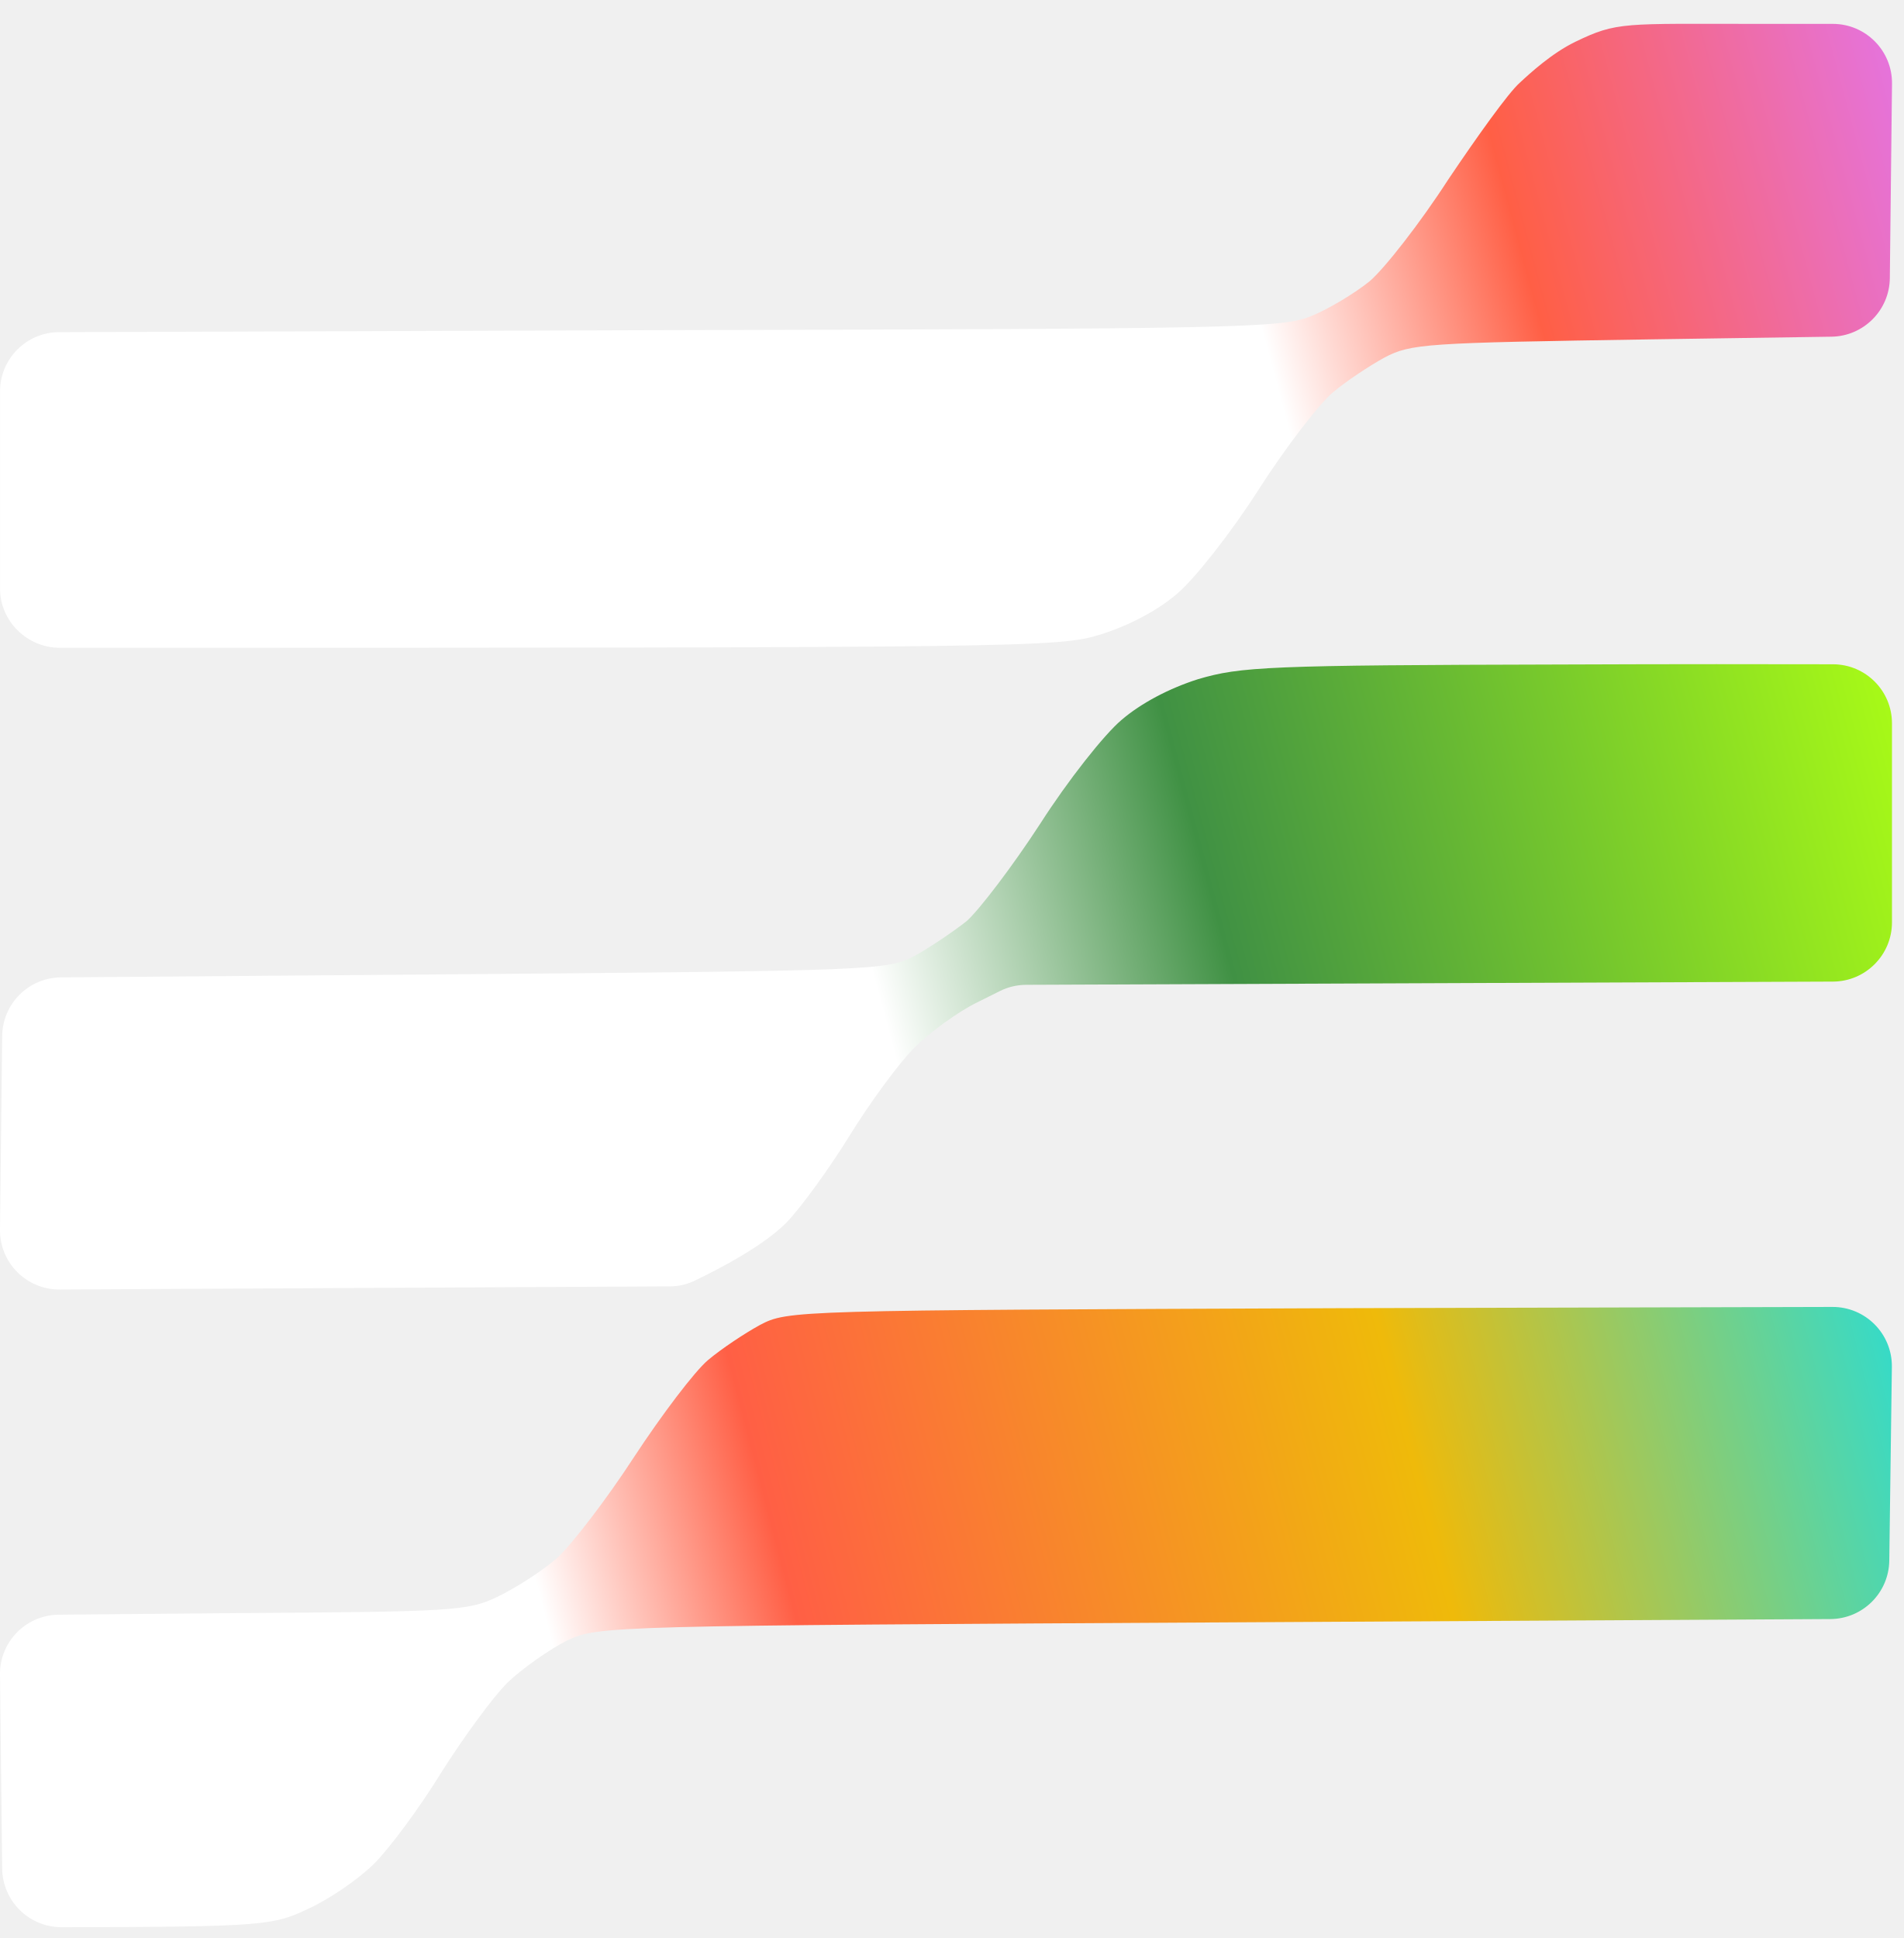
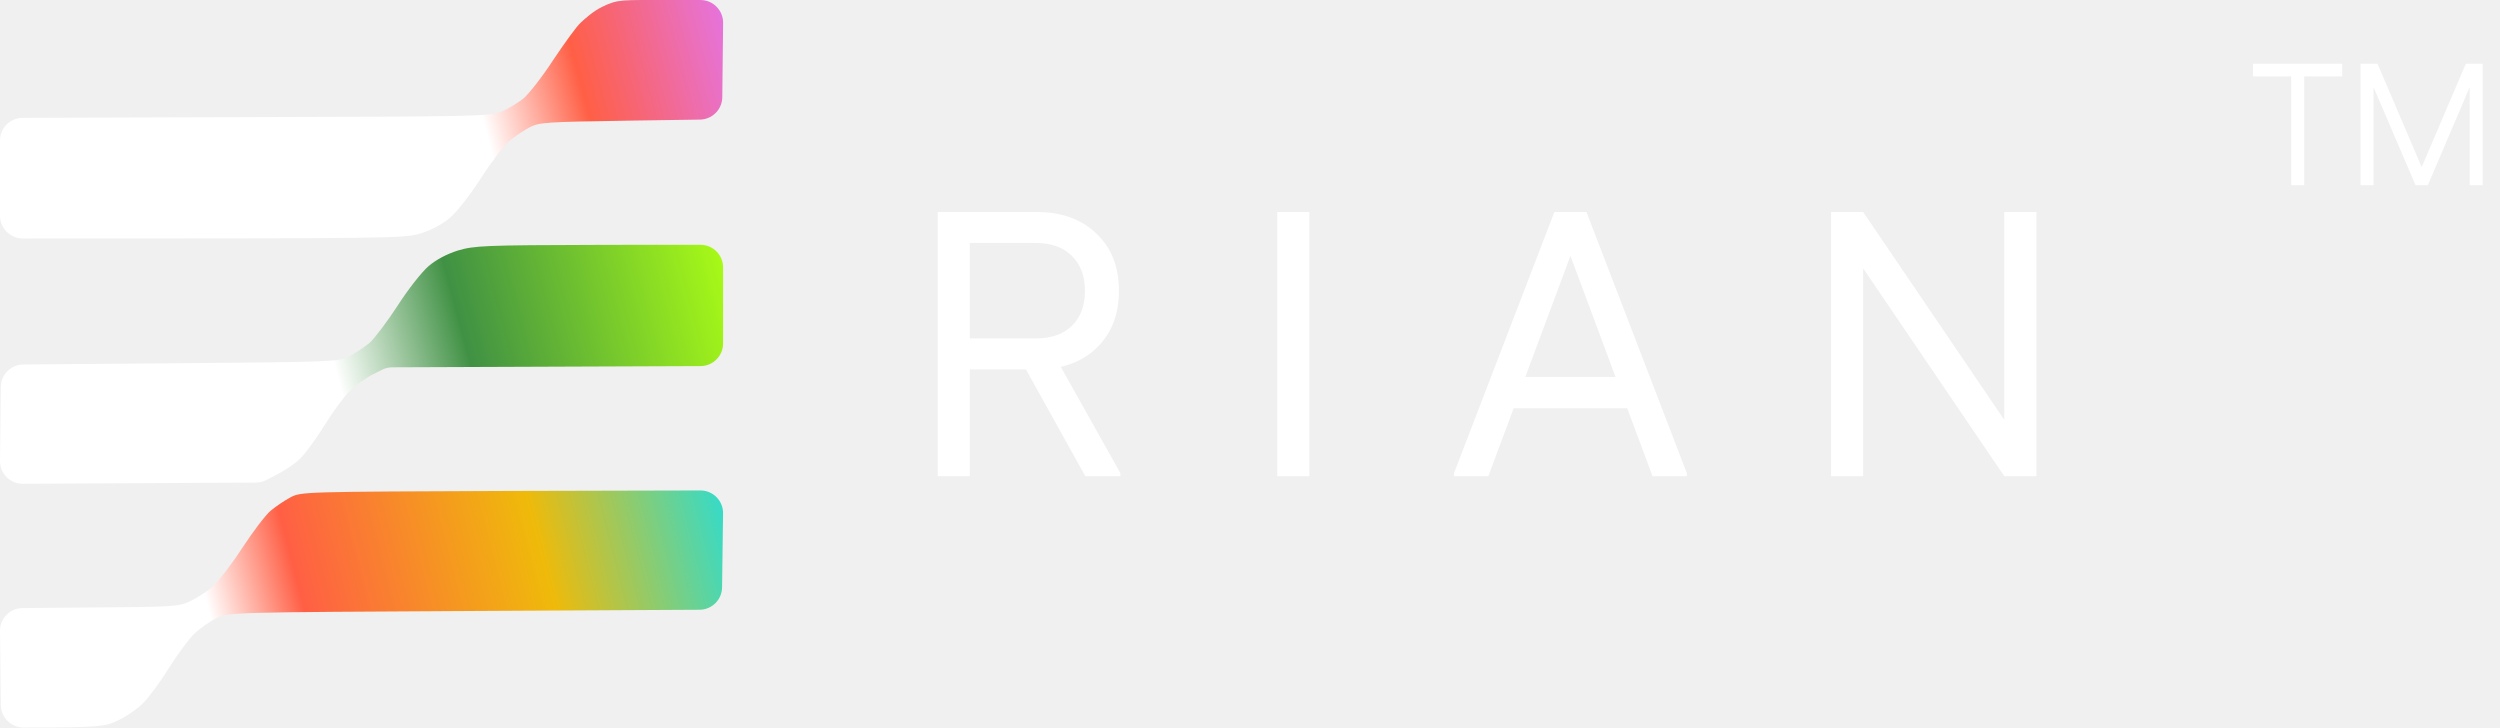
- <svg xmlns="http://www.w3.org/2000/svg" width="55" height="56" viewBox="0 0 55 56" fill="none">
-   <path fill-rule="evenodd" clip-rule="evenodd" d="M52.948 37.765C53.904 37.763 54.677 38.544 54.664 39.5L54.589 45.096C54.576 46.029 53.819 46.779 52.886 46.784L35.932 46.877C17.501 46.978 17.298 46.978 16.387 47.403C15.901 47.646 15.111 48.193 14.665 48.619C14.22 49.064 13.369 50.239 12.741 51.232C12.133 52.224 11.262 53.399 10.817 53.845C10.371 54.291 9.521 54.878 8.893 55.162C7.906 55.627 7.672 55.682 1.779 55.688C0.841 55.689 0.074 54.934 0.063 53.996L0 48.389C-0.011 47.442 0.749 46.667 1.696 46.658L6.725 46.613C13.065 46.573 13.511 46.552 14.361 46.147C14.868 45.904 15.637 45.418 16.083 45.033C16.508 44.648 17.521 43.331 18.311 42.116C19.121 40.88 20.073 39.624 20.458 39.3C20.843 38.976 21.511 38.531 21.957 38.287C22.767 37.862 22.888 37.862 38.727 37.801L52.948 37.765Z" fill="url(#paint0_linear_2001_764)" />
-   <path d="M29.649 28.457L52.962 28.364C53.905 28.36 54.667 27.593 54.667 26.651V20.903C54.667 19.961 53.907 19.198 52.965 19.195C51.22 19.191 48.323 19.188 45.168 19.201C36.6 19.221 35.851 19.262 34.615 19.626C33.785 19.89 32.975 20.315 32.408 20.801C31.901 21.227 30.848 22.564 30.058 23.799C29.268 25.015 28.296 26.291 27.932 26.615C27.547 26.919 26.858 27.385 26.413 27.628C25.623 28.033 25.38 28.053 12.842 28.155L1.761 28.242C0.829 28.25 0.074 29.002 0.063 29.935L0 35.531C-0.01 36.487 0.764 37.266 1.72 37.261L19.355 37.171C19.601 37.17 19.845 37.116 20.067 37.009C21.58 36.278 22.329 35.722 22.726 35.326C23.152 34.88 23.962 33.766 24.549 32.814C25.137 31.862 25.967 30.727 26.413 30.282C26.858 29.836 27.689 29.228 28.235 28.965L28.89 28.638C29.125 28.52 29.385 28.458 29.649 28.457Z" fill="url(#paint1_linear_2001_764)" />
-   <path d="M54.605 8.037L54.668 2.421C54.679 1.468 53.91 0.69 52.957 0.69L50.799 0.69C46.89 0.69 46.73 0.622 45.515 1.209C44.847 1.533 44.216 2.108 43.912 2.392C43.588 2.675 42.677 3.951 41.846 5.187C41.036 6.443 40.003 7.76 39.578 8.124C39.153 8.469 38.383 8.935 37.877 9.137C37.026 9.482 35.831 9.502 18.493 9.542L1.707 9.598C0.764 9.601 0.001 10.366 0.001 11.309L0.001 17.007C0.001 17.953 0.787 18.719 1.732 18.719C29.883 18.719 30.569 18.711 31.8 18.334C32.631 18.071 33.441 17.645 34.008 17.159C34.514 16.734 35.568 15.397 36.358 14.161C37.147 12.925 38.12 11.669 38.504 11.345C38.889 11.021 39.558 10.575 40.003 10.332C40.773 9.927 41.178 9.907 47.7 9.806L52.919 9.729C53.847 9.715 54.595 8.965 54.605 8.037Z" fill="url(#paint2_linear_2001_764)" />
+ <svg xmlns="http://www.w3.org/2000/svg" width="189" height="55" viewBox="0 0 189 55" fill="none">
+   <path fill-rule="evenodd" clip-rule="evenodd" d="M52.948 37.078C53.904 37.075 54.677 37.856 54.664 38.812L54.589 44.408C54.576 45.341 53.819 46.092 52.887 46.097L35.932 46.189C17.501 46.29 17.298 46.29 16.387 46.716C15.901 46.959 15.111 47.506 14.665 47.931C14.22 48.377 13.369 49.552 12.741 50.544C12.133 51.537 11.262 52.712 10.817 53.157C10.371 53.603 9.521 54.191 8.893 54.474C7.906 54.94 7.672 54.994 1.779 55C0.842 55.001 0.074 54.246 0.063 53.309L0 47.702C-0.01 46.755 0.749 45.98 1.696 45.971L6.726 45.926C13.065 45.885 13.511 45.865 14.361 45.46C14.868 45.217 15.637 44.73 16.083 44.346C16.508 43.961 17.521 42.644 18.311 41.428C19.121 40.193 20.073 38.937 20.458 38.613C20.843 38.289 21.511 37.843 21.957 37.6C22.767 37.175 22.888 37.175 38.727 37.114L52.948 37.078Z" fill="url(#paint0_linear_909_5729)" />
+   <path d="M29.649 27.769L52.962 27.677C53.905 27.673 54.667 26.906 54.667 25.963V20.216C54.667 19.273 53.907 18.51 52.965 18.508C51.22 18.504 48.323 18.501 45.168 18.513C36.6 18.534 35.851 18.574 34.615 18.939C33.785 19.202 32.975 19.628 32.408 20.114C31.901 20.539 30.848 21.876 30.058 23.112C29.268 24.327 28.296 25.603 27.932 25.927C27.547 26.231 26.858 26.697 26.413 26.94C25.623 27.346 25.38 27.366 12.842 27.467L1.761 27.555C0.829 27.562 0.074 28.315 0.063 29.247L0 34.843C-0.01 35.799 0.764 36.579 1.72 36.574L19.355 36.483C19.601 36.482 19.845 36.428 20.067 36.321C21.58 35.591 22.329 35.035 22.726 34.638C23.152 34.193 23.962 33.078 24.549 32.126C25.137 31.174 25.967 30.04 26.413 29.594C26.858 29.148 27.689 28.541 28.235 28.277L28.89 27.95C29.126 27.832 29.385 27.77 29.649 27.769Z" fill="url(#paint1_linear_909_5729)" />
+   <path d="M54.605 7.349L54.668 1.733C54.679 0.78 53.909 0.002 52.957 0.002L50.799 0.002C46.89 0.002 46.73 -0.066 45.515 0.522C44.847 0.846 44.216 1.42 43.912 1.704C43.588 1.988 42.677 3.264 41.846 4.5C41.036 5.755 40.003 7.072 39.578 7.437C39.153 7.781 38.383 8.247 37.876 8.45C37.026 8.794 35.831 8.814 18.493 8.855L1.707 8.91C0.764 8.913 0.001 9.678 0.001 10.621L0.001 16.32C0.001 17.265 0.787 18.031 1.732 18.031C29.883 18.031 30.569 18.024 31.8 17.646C32.631 17.383 33.441 16.958 34.008 16.472C34.514 16.046 35.568 14.709 36.357 13.473C37.147 12.238 38.12 10.982 38.504 10.658C38.889 10.334 39.557 9.888 40.003 9.645C40.773 9.24 41.178 9.219 47.7 9.118L52.919 9.041C53.846 9.028 54.594 8.277 54.605 7.349Z" fill="url(#paint2_linear_909_5729)" />
+   <path d="M70.894 36V16.026H73.319V36H70.894ZM72.235 27.925V25.585H78.284C79.463 25.585 80.376 25.271 81.023 24.644C81.689 23.997 82.022 23.112 82.022 21.99H84.59C84.59 23.797 84.019 25.243 82.878 26.327C81.755 27.392 80.253 27.925 78.37 27.925H72.235ZM82.022 21.99C82.022 20.868 81.689 19.983 81.023 19.336C80.376 18.69 79.463 18.366 78.284 18.366H72.235V16.026H78.37C80.253 16.026 81.755 16.569 82.878 17.653C84.019 18.718 84.59 20.164 84.59 21.99H82.022ZM82.05 36L77.228 27.326L79.454 26.413L84.704 35.772V36H82.05ZM96.563 36V16.026H98.988V36H96.563ZM124.931 36L117.712 16.626L117.512 16.026H119.937L127.527 35.772V36H124.931ZM109.922 36V35.772L117.512 16.026H119.937L119.738 16.626L112.519 36H109.922ZM112.861 30.864L113.717 28.496H124.018L124.874 30.864H112.861ZM151.524 36L138.427 16.711V16.026H140.853L153.95 35.315V36H151.524ZM138.427 36V16.026H140.853V36H138.427ZM151.524 36V16.026H153.95V36H151.524Z" fill="white" />
+   <path d="M173.214 14V4.817H174.198V14H173.214ZM170.328 5.774V4.817H177.071V5.774H170.328ZM182.6 14L182.613 13.725L186.418 4.817H187.349V5.092L183.545 14H182.6ZM178.455 14V4.817H179.438V14H178.455ZM182.613 14L178.796 5.092V4.817H179.74L183.545 13.725V14H182.613ZM186.706 14V4.817H187.69V14H186.706Z" fill="white" />
  <defs>
-     <linearGradient id="paint0_linear_2001_764" x1="-7.836" y1="55.716" x2="58.696" y2="38.49" gradientUnits="userSpaceOnUse">
+     <linearGradient id="paint0_linear_909_5729" x1="-7.836" y1="55.029" x2="58.696" y2="37.803" gradientUnits="userSpaceOnUse">
      <stop stop-color="white" />
      <stop offset="0.365" stop-color="white" />
      <stop offset="0.467" stop-color="#FF5F45" />
      <stop offset="0.735" stop-color="#EFBA0A" />
      <stop offset="1" stop-color="#02E4FD" />
    </linearGradient>
-     <linearGradient id="paint1_linear_2001_764" x1="6.557" y1="34.658" x2="56.016" y2="21.4" gradientUnits="userSpaceOnUse">
+     <linearGradient id="paint1_linear_909_5729" x1="6.557" y1="33.97" x2="56.016" y2="20.712" gradientUnits="userSpaceOnUse">
      <stop stop-color="white" />
      <stop offset="0.385" stop-color="white" />
      <stop offset="0.581" stop-color="#409144" />
      <stop offset="1" stop-color="#ADFF15" />
    </linearGradient>
-     <linearGradient id="paint2_linear_2001_764" x1="6.578" y1="16.112" x2="56.021" y2="2.828" gradientUnits="userSpaceOnUse">
+     <linearGradient id="paint2_linear_909_5729" x1="6.577" y1="15.425" x2="56.021" y2="2.14" gradientUnits="userSpaceOnUse">
      <stop stop-color="white" />
      <stop offset="0.597" stop-color="white" />
      <stop offset="0.75" stop-color="#FF5F45" />
      <stop offset="1" stop-color="#E375E9" />
    </linearGradient>
  </defs>
</svg>
